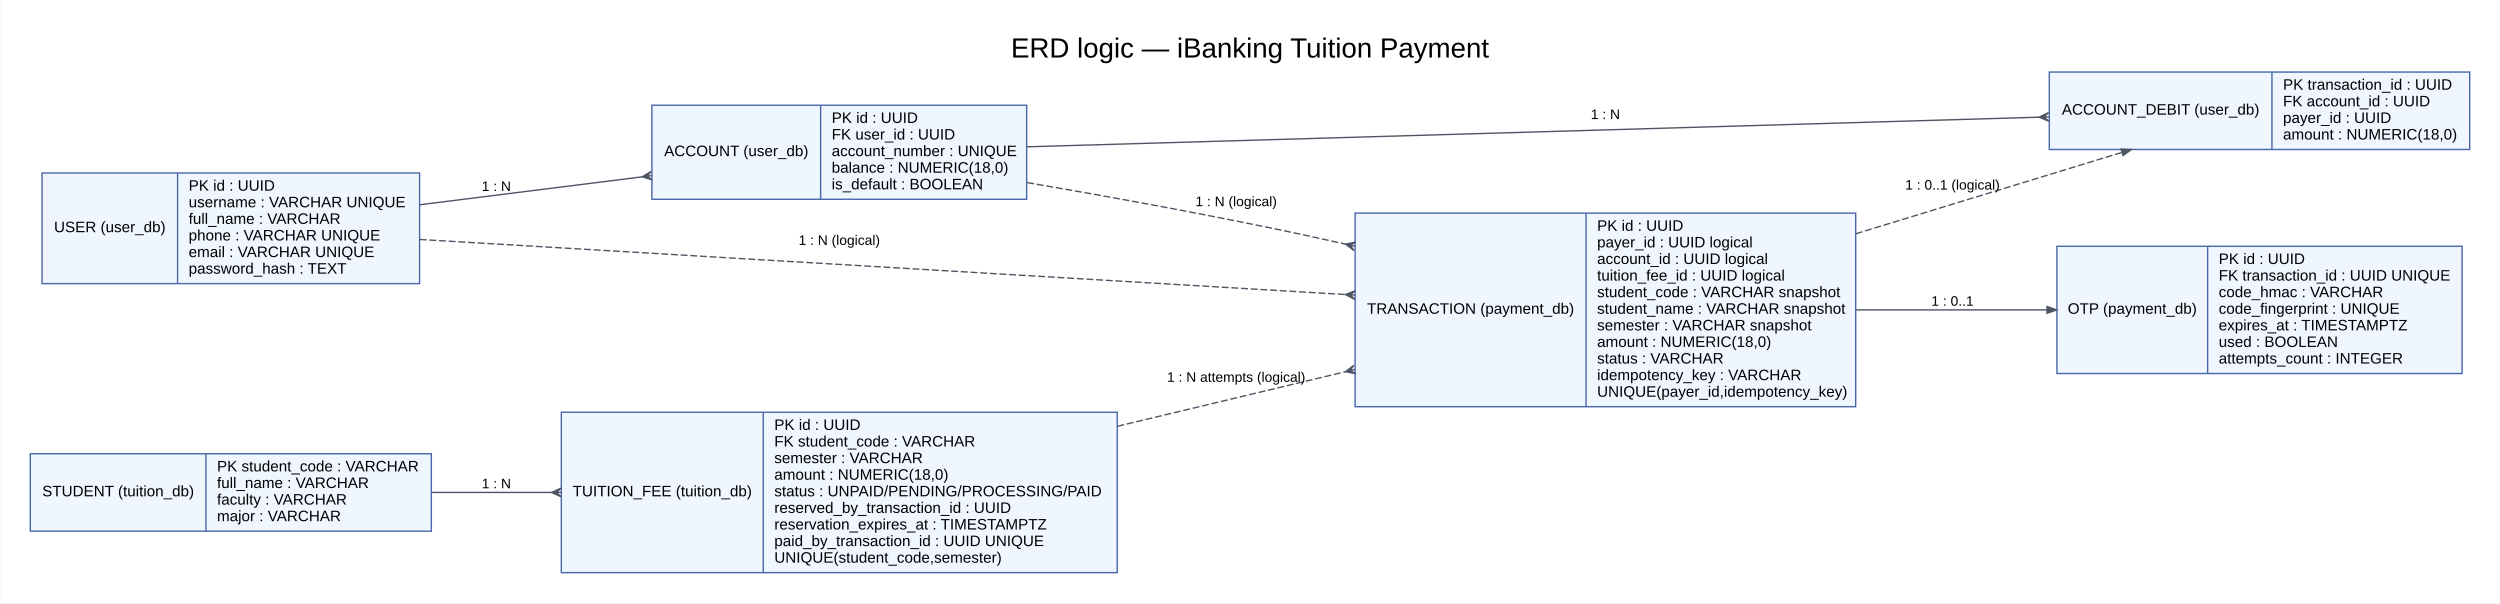
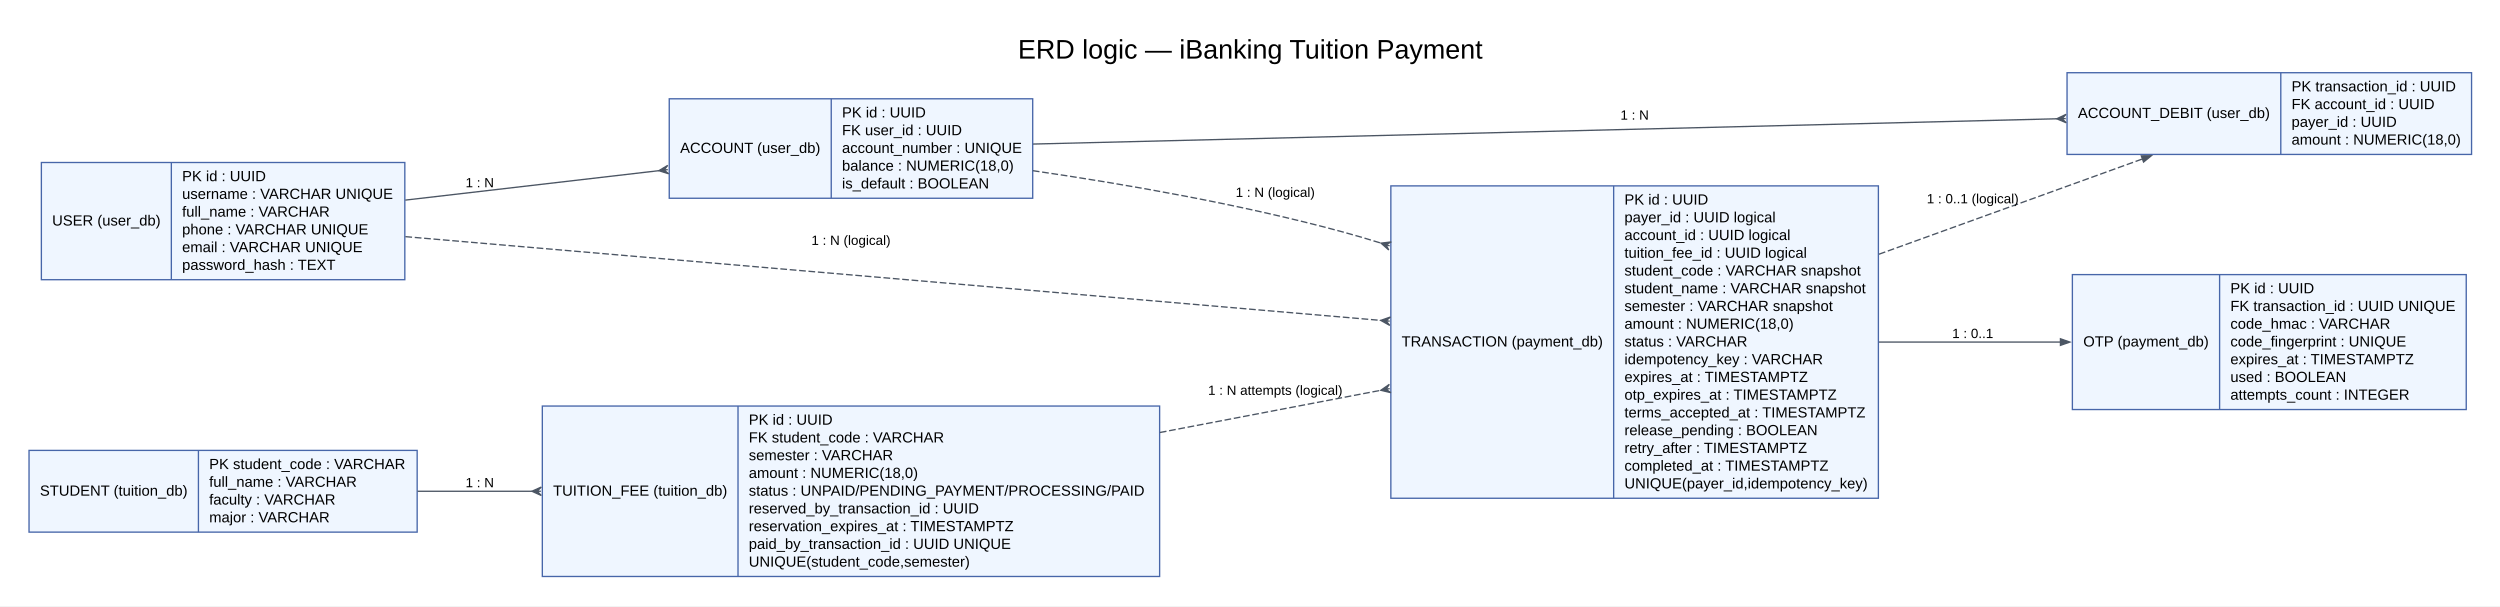
- <svg xmlns="http://www.w3.org/2000/svg" width="1807pt" height="436pt" viewBox="0.00 0.00 1807.20 436.20">
-   <g id="graph0" class="graph" transform="scale(1 1) rotate(0) translate(21.6 414.6)">
-     <polygon fill="white" stroke="transparent" points="-21.6,21.6 -21.6,-414.6 1785.6,-414.6 1785.6,21.6 -21.6,21.6" />
-     <text text-anchor="middle" x="882" y="-373" font-family="Arial" font-size="20.00">ERD logic — iBanking Tuition Payment</text>
+ <svg xmlns="http://www.w3.org/2000/svg" width="1860pt" height="451pt" viewBox="0.00 0.00 1860.00 451.00">
+   <g id="graph0" class="graph" transform="scale(1 1) rotate(0) translate(21.6 429.4)">
+     <polygon fill="white" stroke="none" points="-21.6,21.6 -21.6,-429.4 1838.84,-429.4 1838.84,21.6 -21.6,21.6" />
+     <text xml:space="preserve" text-anchor="middle" x="908.62" y="-385.8" font-family="Arial" font-size="20.00">ERD logic — iBanking Tuition Payment</text>
    <g id="node1" class="node">
-       <polygon fill="#eff6ff" stroke="#4766a9" points="8.5,-209.5 8.5,-289.5 281.5,-289.5 281.5,-209.5 8.5,-209.5" />
-       <text text-anchor="middle" x="57.5" y="-246.7" font-family="Arial" font-size="11.00">USER (user_db)</text>
-       <polyline fill="none" stroke="#4766a9" points="106.5,-209.5 106.5,-289.5 " />
-       <text text-anchor="start" x="114.5" y="-276.7" font-family="Arial" font-size="11.00">PK id : UUID</text>
-       <text text-anchor="start" x="114.5" y="-264.7" font-family="Arial" font-size="11.00">username : VARCHAR UNIQUE</text>
-       <text text-anchor="start" x="114.5" y="-252.7" font-family="Arial" font-size="11.00">full_name : VARCHAR</text>
-       <text text-anchor="start" x="114.5" y="-240.7" font-family="Arial" font-size="11.00">phone : VARCHAR UNIQUE</text>
-       <text text-anchor="start" x="114.5" y="-228.7" font-family="Arial" font-size="11.00">email : VARCHAR UNIQUE</text>
-       <text text-anchor="start" x="114.5" y="-216.7" font-family="Arial" font-size="11.00">password_hash : TEXT</text>
+       <polygon fill="#eff6ff" stroke="#4766a9" points="9.18,-221.3 9.18,-308.5 279.59,-308.5 279.59,-221.3 9.18,-221.3" />
+       <text xml:space="preserve" text-anchor="middle" x="57.53" y="-261.6" font-family="Arial" font-size="11.00">USER (user_db)</text>
+       <polyline fill="none" stroke="#4766a9" points="105.88,-221.3 105.88,-308.5" />
+       <text xml:space="preserve" text-anchor="start" x="113.88" y="-294.6" font-family="Arial" font-size="11.00">PK id : UUID</text>
+       <text xml:space="preserve" text-anchor="start" x="113.88" y="-281.4" font-family="Arial" font-size="11.00">username : VARCHAR UNIQUE</text>
+       <text xml:space="preserve" text-anchor="start" x="113.88" y="-268.2" font-family="Arial" font-size="11.00">full_name : VARCHAR</text>
+       <text xml:space="preserve" text-anchor="start" x="113.88" y="-255" font-family="Arial" font-size="11.00">phone : VARCHAR UNIQUE</text>
+       <text xml:space="preserve" text-anchor="start" x="113.88" y="-241.8" font-family="Arial" font-size="11.00">email : VARCHAR UNIQUE</text>
+       <text xml:space="preserve" text-anchor="start" x="113.88" y="-228.6" font-family="Arial" font-size="11.00">password_hash : TEXT</text>
    </g>
    <g id="node2" class="node">
-       <polygon fill="#eff6ff" stroke="#4766a9" points="449.5,-270.5 449.5,-338.5 720.5,-338.5 720.5,-270.5 449.5,-270.5" />
-       <text text-anchor="middle" x="510.5" y="-301.7" font-family="Arial" font-size="11.00">ACCOUNT (user_db)</text>
-       <polyline fill="none" stroke="#4766a9" points="571.5,-270.5 571.5,-338.5 " />
-       <text text-anchor="start" x="579.5" y="-325.7" font-family="Arial" font-size="11.00">PK id : UUID</text>
-       <text text-anchor="start" x="579.5" y="-313.7" font-family="Arial" font-size="11.00">FK user_id : UUID</text>
-       <text text-anchor="start" x="579.5" y="-301.7" font-family="Arial" font-size="11.00">account_number : UNIQUE</text>
-       <text text-anchor="start" x="579.5" y="-289.7" font-family="Arial" font-size="11.00">balance : NUMERIC(18,0)</text>
-       <text text-anchor="start" x="579.5" y="-277.7" font-family="Arial" font-size="11.00">is_default : BOOLEAN</text>
+       <polygon fill="#eff6ff" stroke="#4766a9" points="476.32,-281.9 476.32,-355.9 746.73,-355.9 746.73,-281.9 476.32,-281.9" />
+       <text xml:space="preserve" text-anchor="middle" x="536.58" y="-315.6" font-family="Arial" font-size="11.00">ACCOUNT (user_db)</text>
+       <polyline fill="none" stroke="#4766a9" points="596.84,-281.9 596.84,-355.9" />
+       <text xml:space="preserve" text-anchor="start" x="604.84" y="-342" font-family="Arial" font-size="11.00">PK id : UUID</text>
+       <text xml:space="preserve" text-anchor="start" x="604.84" y="-328.8" font-family="Arial" font-size="11.00">FK user_id : UUID</text>
+       <text xml:space="preserve" text-anchor="start" x="604.84" y="-315.6" font-family="Arial" font-size="11.00">account_number : UNIQUE</text>
+       <text xml:space="preserve" text-anchor="start" x="604.84" y="-302.4" font-family="Arial" font-size="11.00">balance : NUMERIC(18,0)</text>
+       <text xml:space="preserve" text-anchor="start" x="604.84" y="-289.2" font-family="Arial" font-size="11.00">is_default : BOOLEAN</text>
    </g>
    <g id="edge1" class="edge">
-       <path fill="none" stroke="#4b5563" d="M281.59,-266.53C332.58,-272.93 390.66,-280.22 442.2,-286.69" />
-       <polygon fill="#4b5563" stroke="#4b5563" points="442.48,-286.73 449.04,-290.73 445.96,-287.17 449.43,-287.6 449.43,-287.6 449.43,-287.6 445.96,-287.17 449.82,-284.48 442.48,-286.73 442.48,-286.73" />
-       <text text-anchor="middle" x="337" y="-276.5" font-family="Arial" font-size="10.00">1 : N</text>
+       <path fill="none" stroke="#4b5563" d="M279.92,-280.52C339.09,-287.39 408.63,-295.46 468.62,-302.43" />
+       <polygon fill="#4b5563" stroke="#4b5563" points="468.6,-302.42 475.19,-306.36 472.41,-302.87 475.22,-303.19 475.22,-303.19 475.22,-303.19 472.41,-302.87 475.92,-300.1 468.6,-302.42" />
+       <text xml:space="preserve" text-anchor="middle" x="335.33" y="-290.06" font-family="Arial" font-size="10.00">1 : N</text>
    </g>
    <g id="node6" class="node">
-       <polygon fill="#eff6ff" stroke="#4766a9" points="958,-120.5 958,-260.5 1320,-260.5 1320,-120.5 958,-120.5" />
-       <text text-anchor="middle" x="1041.5" y="-187.7" font-family="Arial" font-size="11.00">TRANSACTION (payment_db)</text>
-       <polyline fill="none" stroke="#4766a9" points="1125,-120.5 1125,-260.5 " />
-       <text text-anchor="start" x="1133" y="-247.7" font-family="Arial" font-size="11.00">PK id : UUID</text>
-       <text text-anchor="start" x="1133" y="-235.7" font-family="Arial" font-size="11.00">payer_id : UUID logical</text>
-       <text text-anchor="start" x="1133" y="-223.7" font-family="Arial" font-size="11.00">account_id : UUID logical</text>
-       <text text-anchor="start" x="1133" y="-211.7" font-family="Arial" font-size="11.00">tuition_fee_id : UUID logical</text>
-       <text text-anchor="start" x="1133" y="-199.7" font-family="Arial" font-size="11.00">student_code : VARCHAR snapshot</text>
-       <text text-anchor="start" x="1133" y="-187.7" font-family="Arial" font-size="11.00">student_name : VARCHAR snapshot</text>
-       <text text-anchor="start" x="1133" y="-175.7" font-family="Arial" font-size="11.00">semester : VARCHAR snapshot</text>
-       <text text-anchor="start" x="1133" y="-163.7" font-family="Arial" font-size="11.00">amount : NUMERIC(18,0)</text>
-       <text text-anchor="start" x="1133" y="-151.7" font-family="Arial" font-size="11.00">status : VARCHAR</text>
-       <text text-anchor="start" x="1133" y="-139.7" font-family="Arial" font-size="11.00">idempotency_key : VARCHAR</text>
-       <text text-anchor="start" x="1133" y="-127.7" font-family="Arial" font-size="11.00">UNIQUE(payer_id,idempotency_key)</text>
+       <polygon fill="#eff6ff" stroke="#4766a9" points="1013.19,-58.7 1013.19,-291.1 1375.92,-291.1 1375.92,-58.7 1013.19,-58.7" />
+       <text xml:space="preserve" text-anchor="middle" x="1096.07" y="-171.6" font-family="Arial" font-size="11.00">TRANSACTION (payment_db)</text>
+       <polyline fill="none" stroke="#4766a9" points="1178.96,-58.7 1178.96,-291.1" />
+       <text xml:space="preserve" text-anchor="start" x="1186.96" y="-277.2" font-family="Arial" font-size="11.00">PK id : UUID</text>
+       <text xml:space="preserve" text-anchor="start" x="1186.96" y="-264" font-family="Arial" font-size="11.00">payer_id : UUID logical</text>
+       <text xml:space="preserve" text-anchor="start" x="1186.96" y="-250.8" font-family="Arial" font-size="11.00">account_id : UUID logical</text>
+       <text xml:space="preserve" text-anchor="start" x="1186.96" y="-237.6" font-family="Arial" font-size="11.00">tuition_fee_id : UUID logical</text>
+       <text xml:space="preserve" text-anchor="start" x="1186.96" y="-224.4" font-family="Arial" font-size="11.00">student_code : VARCHAR snapshot</text>
+       <text xml:space="preserve" text-anchor="start" x="1186.96" y="-211.2" font-family="Arial" font-size="11.00">student_name : VARCHAR snapshot</text>
+       <text xml:space="preserve" text-anchor="start" x="1186.96" y="-198" font-family="Arial" font-size="11.00">semester : VARCHAR snapshot</text>
+       <text xml:space="preserve" text-anchor="start" x="1186.96" y="-184.8" font-family="Arial" font-size="11.00">amount : NUMERIC(18,0)</text>
+       <text xml:space="preserve" text-anchor="start" x="1186.96" y="-171.6" font-family="Arial" font-size="11.00">status : VARCHAR</text>
+       <text xml:space="preserve" text-anchor="start" x="1186.96" y="-158.4" font-family="Arial" font-size="11.00">idempotency_key : VARCHAR</text>
+       <text xml:space="preserve" text-anchor="start" x="1186.96" y="-145.2" font-family="Arial" font-size="11.00">expires_at : TIMESTAMPTZ</text>
+       <text xml:space="preserve" text-anchor="start" x="1186.96" y="-132" font-family="Arial" font-size="11.00">otp_expires_at : TIMESTAMPTZ</text>
+       <text xml:space="preserve" text-anchor="start" x="1186.96" y="-118.8" font-family="Arial" font-size="11.00">terms_accepted_at : TIMESTAMPTZ</text>
+       <text xml:space="preserve" text-anchor="start" x="1186.96" y="-105.6" font-family="Arial" font-size="11.00">release_pending : BOOLEAN</text>
+       <text xml:space="preserve" text-anchor="start" x="1186.96" y="-92.4" font-family="Arial" font-size="11.00">retry_after : TIMESTAMPTZ</text>
+       <text xml:space="preserve" text-anchor="start" x="1186.96" y="-79.2" font-family="Arial" font-size="11.00">completed_at : TIMESTAMPTZ</text>
+       <text xml:space="preserve" text-anchor="start" x="1186.96" y="-66" font-family="Arial" font-size="11.00">UNIQUE(payer_id,idempotency_key)</text>
    </g>
    <g id="edge4" class="edge">
-       <path fill="none" stroke="#4b5563" stroke-dasharray="5,2" d="M281.59,-241.44C454.89,-231.13 755.74,-213.24 950.79,-201.63" />
-       <polygon fill="#4b5563" stroke="#4b5563" points="950.98,-201.62 958.16,-204.35 954.48,-201.42 957.97,-201.21 957.97,-201.21 957.97,-201.21 954.48,-201.42 957.78,-198.06 950.98,-201.62 950.98,-201.62" />
-       <text text-anchor="middle" x="585" y="-237.5" font-family="Arial" font-size="10.00">1 : N (logical)</text>
+       <path fill="none" stroke="#4b5563" stroke-dasharray="5,2" d="M280,-253.34C464.48,-237.5 796.7,-208.98 1005.62,-191.04" />
+       <polygon fill="#4b5563" stroke="#4b5563" points="1005.69,-191.03 1012.94,-193.57 1009.51,-190.7 1012.33,-190.46 1012.33,-190.46 1012.33,-190.46 1009.51,-190.7 1012.4,-187.29 1005.69,-191.03" />
+       <text xml:space="preserve" text-anchor="middle" x="611.52" y="-247.19" font-family="Arial" font-size="10.00">1 : N (logical)</text>
    </g>
    <g id="node3" class="node">
-       <polygon fill="#eff6ff" stroke="#4766a9" points="1460,-306.5 1460,-362.5 1764,-362.5 1764,-306.5 1460,-306.5" />
-       <text text-anchor="middle" x="1540.5" y="-331.7" font-family="Arial" font-size="11.00">ACCOUNT_DEBIT (user_db)</text>
-       <polyline fill="none" stroke="#4766a9" points="1621,-306.5 1621,-362.5 " />
-       <text text-anchor="start" x="1629" y="-349.7" font-family="Arial" font-size="11.00">PK transaction_id : UUID</text>
-       <text text-anchor="start" x="1629" y="-337.7" font-family="Arial" font-size="11.00">FK account_id : UUID</text>
-       <text text-anchor="start" x="1629" y="-325.7" font-family="Arial" font-size="11.00">payer_id : UUID</text>
-       <text text-anchor="start" x="1629" y="-313.7" font-family="Arial" font-size="11.00">amount : NUMERIC(18,0)</text>
+       <polygon fill="#eff6ff" stroke="#4766a9" points="1516.28,-314.5 1516.28,-375.3 1817.24,-375.3 1817.24,-314.5 1516.28,-314.5" />
+       <text xml:space="preserve" text-anchor="middle" x="1595.8" y="-341.6" font-family="Arial" font-size="11.00">ACCOUNT_DEBIT (user_db)</text>
+       <polyline fill="none" stroke="#4766a9" points="1675.31,-314.5 1675.31,-375.3" />
+       <text xml:space="preserve" text-anchor="start" x="1683.31" y="-361.4" font-family="Arial" font-size="11.00">PK transaction_id : UUID</text>
+       <text xml:space="preserve" text-anchor="start" x="1683.31" y="-348.2" font-family="Arial" font-size="11.00">FK account_id : UUID</text>
+       <text xml:space="preserve" text-anchor="start" x="1683.31" y="-335" font-family="Arial" font-size="11.00">payer_id : UUID</text>
+       <text xml:space="preserve" text-anchor="start" x="1683.31" y="-321.8" font-family="Arial" font-size="11.00">amount : NUMERIC(18,0)</text>
    </g>
    <g id="edge2" class="edge">
-       <path fill="none" stroke="#4b5563" d="M720.53,-308.44C909.2,-313.96 1251.77,-323.99 1452.55,-329.86" />
-       <polygon fill="#4b5563" stroke="#4b5563" points="1452.63,-329.86 1459.54,-333.22 1456.13,-329.97 1459.63,-330.07 1459.63,-330.07 1459.63,-330.07 1456.13,-329.97 1459.72,-326.92 1452.63,-329.86 1452.63,-329.86" />
-       <text text-anchor="middle" x="1139" y="-328.5" font-family="Arial" font-size="10.00">1 : N</text>
+       <path fill="none" stroke="#4b5563" d="M746.99,-322.22C941.83,-327.03 1301.89,-335.92 1508.68,-341.02" />
+       <polygon fill="#4b5563" stroke="#4b5563" points="1508.64,-341.02 1515.56,-344.34 1512.47,-341.12 1515.3,-341.19 1515.3,-341.19 1515.3,-341.19 1512.47,-341.12 1515.72,-338.05 1508.64,-341.02" />
+       <text xml:space="preserve" text-anchor="middle" x="1194.56" y="-340.38" font-family="Arial" font-size="10.00">1 : N</text>
    </g>
    <g id="edge5" class="edge">
-       <path fill="none" stroke="#4b5563" stroke-dasharray="5,2" d="M720.89,-282.58C782.41,-272.02 856.09,-258.61 922,-244.5 931.43,-242.48 941.07,-240.34 950.8,-238.13" />
-       <polygon fill="#4b5563" stroke="#4b5563" points="951.07,-238.07 958.59,-239.57 954.48,-237.29 957.89,-236.5 957.89,-236.5 957.89,-236.5 954.48,-237.29 957.19,-233.43 951.07,-238.07 951.07,-238.07" />
-       <text text-anchor="middle" x="872" y="-265.5" font-family="Arial" font-size="10.00">1 : N (logical)</text>
+       <path fill="none" stroke="#4b5563" stroke-dasharray="5,2" d="M746.81,-302.42C816.28,-292.3 902.05,-277.32 977.19,-256.9 986.63,-254.34 996.23,-251.52 1005.87,-248.52" />
+       <polygon fill="#4b5563" stroke="#4b5563" points="1005.9,-248.51 1013.53,-249.41 1009.56,-247.35 1012.26,-246.5 1012.26,-246.5 1012.26,-246.5 1009.56,-247.35 1011.63,-243.4 1005.9,-248.51" />
+       <text xml:space="preserve" text-anchor="middle" x="927.18" y="-282.9" font-family="Arial" font-size="10.00">1 : N (logical)</text>
    </g>
    <g id="node4" class="node">
-       <polygon fill="#eff6ff" stroke="#4766a9" points="0,-30.5 0,-86.5 290,-86.5 290,-30.5 0,-30.5" />
-       <text text-anchor="middle" x="63.5" y="-55.7" font-family="Arial" font-size="11.00">STUDENT (tuition_db)</text>
-       <polyline fill="none" stroke="#4766a9" points="127,-30.5 127,-86.5 " />
-       <text text-anchor="start" x="135" y="-73.7" font-family="Arial" font-size="11.00">PK student_code : VARCHAR</text>
-       <text text-anchor="start" x="135" y="-61.7" font-family="Arial" font-size="11.00">full_name : VARCHAR</text>
-       <text text-anchor="start" x="135" y="-49.7" font-family="Arial" font-size="11.00">faculty : VARCHAR</text>
-       <text text-anchor="start" x="135" y="-37.7" font-family="Arial" font-size="11.00">major : VARCHAR</text>
+       <polygon fill="#eff6ff" stroke="#4766a9" points="0,-33.5 0,-94.3 288.77,-94.3 288.77,-33.5 0,-33.5" />
+       <text xml:space="preserve" text-anchor="middle" x="63.02" y="-60.6" font-family="Arial" font-size="11.00">STUDENT (tuition_db)</text>
+       <polyline fill="none" stroke="#4766a9" points="126.03,-33.5 126.03,-94.3" />
+       <text xml:space="preserve" text-anchor="start" x="134.03" y="-80.4" font-family="Arial" font-size="11.00">PK student_code : VARCHAR</text>
+       <text xml:space="preserve" text-anchor="start" x="134.03" y="-67.2" font-family="Arial" font-size="11.00">full_name : VARCHAR</text>
+       <text xml:space="preserve" text-anchor="start" x="134.03" y="-54" font-family="Arial" font-size="11.00">faculty : VARCHAR</text>
+       <text xml:space="preserve" text-anchor="start" x="134.03" y="-40.8" font-family="Arial" font-size="11.00">major : VARCHAR</text>
    </g>
    <g id="node5" class="node">
-       <polygon fill="#eff6ff" stroke="#4766a9" points="384,-0.5 384,-116.5 786,-116.5 786,-0.5 384,-0.5" />
-       <text text-anchor="middle" x="457" y="-55.7" font-family="Arial" font-size="11.00">TUITION_FEE (tuition_db)</text>
-       <polyline fill="none" stroke="#4766a9" points="530,-0.5 530,-116.5 " />
-       <text text-anchor="start" x="538" y="-103.7" font-family="Arial" font-size="11.00">PK id : UUID</text>
-       <text text-anchor="start" x="538" y="-91.7" font-family="Arial" font-size="11.00">FK student_code : VARCHAR</text>
-       <text text-anchor="start" x="538" y="-79.7" font-family="Arial" font-size="11.00">semester : VARCHAR</text>
-       <text text-anchor="start" x="538" y="-67.7" font-family="Arial" font-size="11.00">amount : NUMERIC(18,0)</text>
-       <text text-anchor="start" x="538" y="-55.7" font-family="Arial" font-size="11.00">status : UNPAID/PENDING/PROCESSING/PAID</text>
-       <text text-anchor="start" x="538" y="-43.7" font-family="Arial" font-size="11.00">reserved_by_transaction_id : UUID</text>
-       <text text-anchor="start" x="538" y="-31.7" font-family="Arial" font-size="11.00">reservation_expires_at : TIMESTAMPTZ</text>
-       <text text-anchor="start" x="538" y="-19.7" font-family="Arial" font-size="11.00">paid_by_transaction_id : UUID UNIQUE</text>
-       <text text-anchor="start" x="538" y="-7.7" font-family="Arial" font-size="11.00">UNIQUE(student_code,semester)</text>
+       <polygon fill="#eff6ff" stroke="#4766a9" points="381.89,-0.5 381.89,-127.3 841.16,-127.3 841.16,-0.5 381.89,-0.5" />
+       <text xml:space="preserve" text-anchor="middle" x="454.69" y="-60.6" font-family="Arial" font-size="11.00">TUITION_FEE (tuition_db)</text>
+       <polyline fill="none" stroke="#4766a9" points="527.48,-0.5 527.48,-127.3" />
+       <text xml:space="preserve" text-anchor="start" x="535.48" y="-113.4" font-family="Arial" font-size="11.00">PK id : UUID</text>
+       <text xml:space="preserve" text-anchor="start" x="535.48" y="-100.2" font-family="Arial" font-size="11.00">FK student_code : VARCHAR</text>
+       <text xml:space="preserve" text-anchor="start" x="535.48" y="-87" font-family="Arial" font-size="11.00">semester : VARCHAR</text>
+       <text xml:space="preserve" text-anchor="start" x="535.48" y="-73.8" font-family="Arial" font-size="11.00">amount : NUMERIC(18,0)</text>
+       <text xml:space="preserve" text-anchor="start" x="535.48" y="-60.6" font-family="Arial" font-size="11.00">status : UNPAID/PENDING_PAYMENT/PROCESSING/PAID</text>
+       <text xml:space="preserve" text-anchor="start" x="535.48" y="-47.4" font-family="Arial" font-size="11.00">reserved_by_transaction_id : UUID</text>
+       <text xml:space="preserve" text-anchor="start" x="535.48" y="-34.2" font-family="Arial" font-size="11.00">reservation_expires_at : TIMESTAMPTZ</text>
+       <text xml:space="preserve" text-anchor="start" x="535.48" y="-21" font-family="Arial" font-size="11.00">paid_by_transaction_id : UUID UNIQUE</text>
+       <text xml:space="preserve" text-anchor="start" x="535.48" y="-7.8" font-family="Arial" font-size="11.00">UNIQUE(student_code,semester)</text>
    </g>
    <g id="edge3" class="edge">
-       <path fill="none" stroke="#4b5563" d="M290.02,-58.5C317.84,-58.5 347.49,-58.5 376.85,-58.5" />
-       <polygon fill="#4b5563" stroke="#4b5563" points="376.91,-58.5 383.91,-61.65 380.41,-58.5 383.91,-58.5 383.91,-58.5 383.91,-58.5 380.41,-58.5 383.91,-55.35 376.91,-58.5 376.91,-58.5" />
-       <text text-anchor="middle" x="337" y="-61.5" font-family="Arial" font-size="10.00">1 : N</text>
+       <path fill="none" stroke="#4b5563" d="M289.06,-63.9C316.12,-63.9 345.07,-63.9 374.1,-63.9" />
+       <polygon fill="#4b5563" stroke="#4b5563" points="374.15,-63.9 381.15,-67.05 377.99,-63.9 380.82,-63.9 380.82,-63.9 380.82,-63.9 377.99,-63.9 381.15,-60.75 374.15,-63.9" />
+       <text xml:space="preserve" text-anchor="middle" x="335.33" y="-66.9" font-family="Arial" font-size="10.00">1 : N</text>
    </g>
    <g id="edge6" class="edge">
-       <path fill="none" stroke="#4b5563" stroke-dasharray="5,2" d="M786.07,-106.34C839.81,-119.19 897.71,-133.04 950.73,-145.72" />
-       <polygon fill="#4b5563" stroke="#4b5563" points="951.03,-145.79 957.11,-150.48 954.44,-146.6 957.84,-147.42 957.84,-147.42 957.84,-147.42 954.44,-146.6 958.58,-144.36 951.03,-145.79 951.03,-145.79" />
-       <text text-anchor="middle" x="872" y="-138.5" font-family="Arial" font-size="10.00">1 : N attempts (logical)</text>
+       <path fill="none" stroke="#4b5563" stroke-dasharray="5,2" d="M841.33,-107.61C895.88,-118.03 953.48,-129.04 1005.94,-139.06" />
+       <polygon fill="#4b5563" stroke="#4b5563" points="1005.77,-139.03 1012.05,-143.43 1009.53,-139.74 1012.32,-140.28 1012.32,-140.28 1012.32,-140.28 1009.53,-139.74 1013.24,-137.24 1005.77,-139.03" />
+       <text xml:space="preserve" text-anchor="middle" x="927.18" y="-135.61" font-family="Arial" font-size="10.00">1 : N attempts (logical)</text>
    </g>
    <g id="edge8" class="edge">
-       <path fill="none" stroke="#4b5563" stroke-dasharray="5,2" d="M1320.08,-245.56C1385.46,-265.55 1456.89,-287.38 1512.6,-304.42" />
-       <polygon fill="#4b5563" stroke="#4b5563" points="1511.91,-306.77 1519.32,-306.47 1513.34,-302.08 1511.91,-306.77" />
-       <text text-anchor="middle" x="1390" y="-277.5" font-family="Arial" font-size="10.00">1 : 0..1 (logical)</text>
+       <path fill="none" stroke="#4b5563" stroke-dasharray="5,2" d="M1376.34,-240.26C1443.34,-264.48 1516.56,-290.96 1572.59,-311.21" />
+       <polygon fill="#4b5563" stroke="#4b5563" points="1571.54,-313.44 1578.96,-313.52 1573.21,-308.83 1571.54,-313.44" />
+       <text xml:space="preserve" text-anchor="middle" x="1446.1" y="-278.13" font-family="Arial" font-size="10.00">1 : 0..1 (logical)</text>
    </g>
    <g id="node7" class="node">
-       <polygon fill="#eff6ff" stroke="#4766a9" points="1465.5,-144.5 1465.5,-236.5 1758.5,-236.5 1758.5,-144.5 1465.5,-144.5" />
-       <text text-anchor="middle" x="1520" y="-187.7" font-family="Arial" font-size="11.00">OTP (payment_db)</text>
-       <polyline fill="none" stroke="#4766a9" points="1574.5,-144.5 1574.5,-236.5 " />
-       <text text-anchor="start" x="1582.5" y="-223.7" font-family="Arial" font-size="11.00">PK id : UUID</text>
-       <text text-anchor="start" x="1582.5" y="-211.7" font-family="Arial" font-size="11.00">FK transaction_id : UUID UNIQUE</text>
-       <text text-anchor="start" x="1582.5" y="-199.7" font-family="Arial" font-size="11.00">code_hmac : VARCHAR</text>
-       <text text-anchor="start" x="1582.5" y="-187.7" font-family="Arial" font-size="11.00">code_fingerprint : UNIQUE</text>
-       <text text-anchor="start" x="1582.5" y="-175.7" font-family="Arial" font-size="11.00">expires_at : TIMESTAMPTZ</text>
-       <text text-anchor="start" x="1582.5" y="-163.7" font-family="Arial" font-size="11.00">used : BOOLEAN</text>
-       <text text-anchor="start" x="1582.5" y="-151.7" font-family="Arial" font-size="11.00">attempts_count : INTEGER</text>
+       <polygon fill="#eff6ff" stroke="#4766a9" points="1520.25,-124.7 1520.25,-225.1 1813.28,-225.1 1813.28,-124.7 1520.25,-124.7" />
+       <text xml:space="preserve" text-anchor="middle" x="1575.02" y="-171.6" font-family="Arial" font-size="11.00">OTP (payment_db)</text>
+       <polyline fill="none" stroke="#4766a9" points="1629.78,-124.7 1629.78,-225.1" />
+       <text xml:space="preserve" text-anchor="start" x="1637.78" y="-211.2" font-family="Arial" font-size="11.00">PK id : UUID</text>
+       <text xml:space="preserve" text-anchor="start" x="1637.78" y="-198" font-family="Arial" font-size="11.00">FK transaction_id : UUID UNIQUE</text>
+       <text xml:space="preserve" text-anchor="start" x="1637.78" y="-184.8" font-family="Arial" font-size="11.00">code_hmac : VARCHAR</text>
+       <text xml:space="preserve" text-anchor="start" x="1637.78" y="-171.6" font-family="Arial" font-size="11.00">code_fingerprint : UNIQUE</text>
+       <text xml:space="preserve" text-anchor="start" x="1637.78" y="-158.4" font-family="Arial" font-size="11.00">expires_at : TIMESTAMPTZ</text>
+       <text xml:space="preserve" text-anchor="start" x="1637.78" y="-145.2" font-family="Arial" font-size="11.00">used : BOOLEAN</text>
+       <text xml:space="preserve" text-anchor="start" x="1637.78" y="-132" font-family="Arial" font-size="11.00">attempts_count : INTEGER</text>
    </g>
    <g id="edge7" class="edge">
-       <path fill="none" stroke="#4b5563" d="M1320.08,-190.5C1365.69,-190.5 1414.23,-190.5 1458.33,-190.5" />
-       <polygon fill="#4b5563" stroke="#4b5563" points="1458.37,-192.95 1465.37,-190.5 1458.37,-188.05 1458.37,-192.95" />
-       <text text-anchor="middle" x="1390" y="-193.5" font-family="Arial" font-size="10.00">1 : 0..1</text>
+       <path fill="none" stroke="#4b5563" d="M1376.34,-174.9C1420.96,-174.9 1468.35,-174.9 1511.58,-174.9" />
+       <polygon fill="#4b5563" stroke="#4b5563" points="1511.37,-177.35 1518.37,-174.9 1511.37,-172.45 1511.37,-177.35" />
+       <text xml:space="preserve" text-anchor="middle" x="1446.1" y="-177.9" font-family="Arial" font-size="10.00">1 : 0..1</text>
    </g>
  </g>
</svg>
